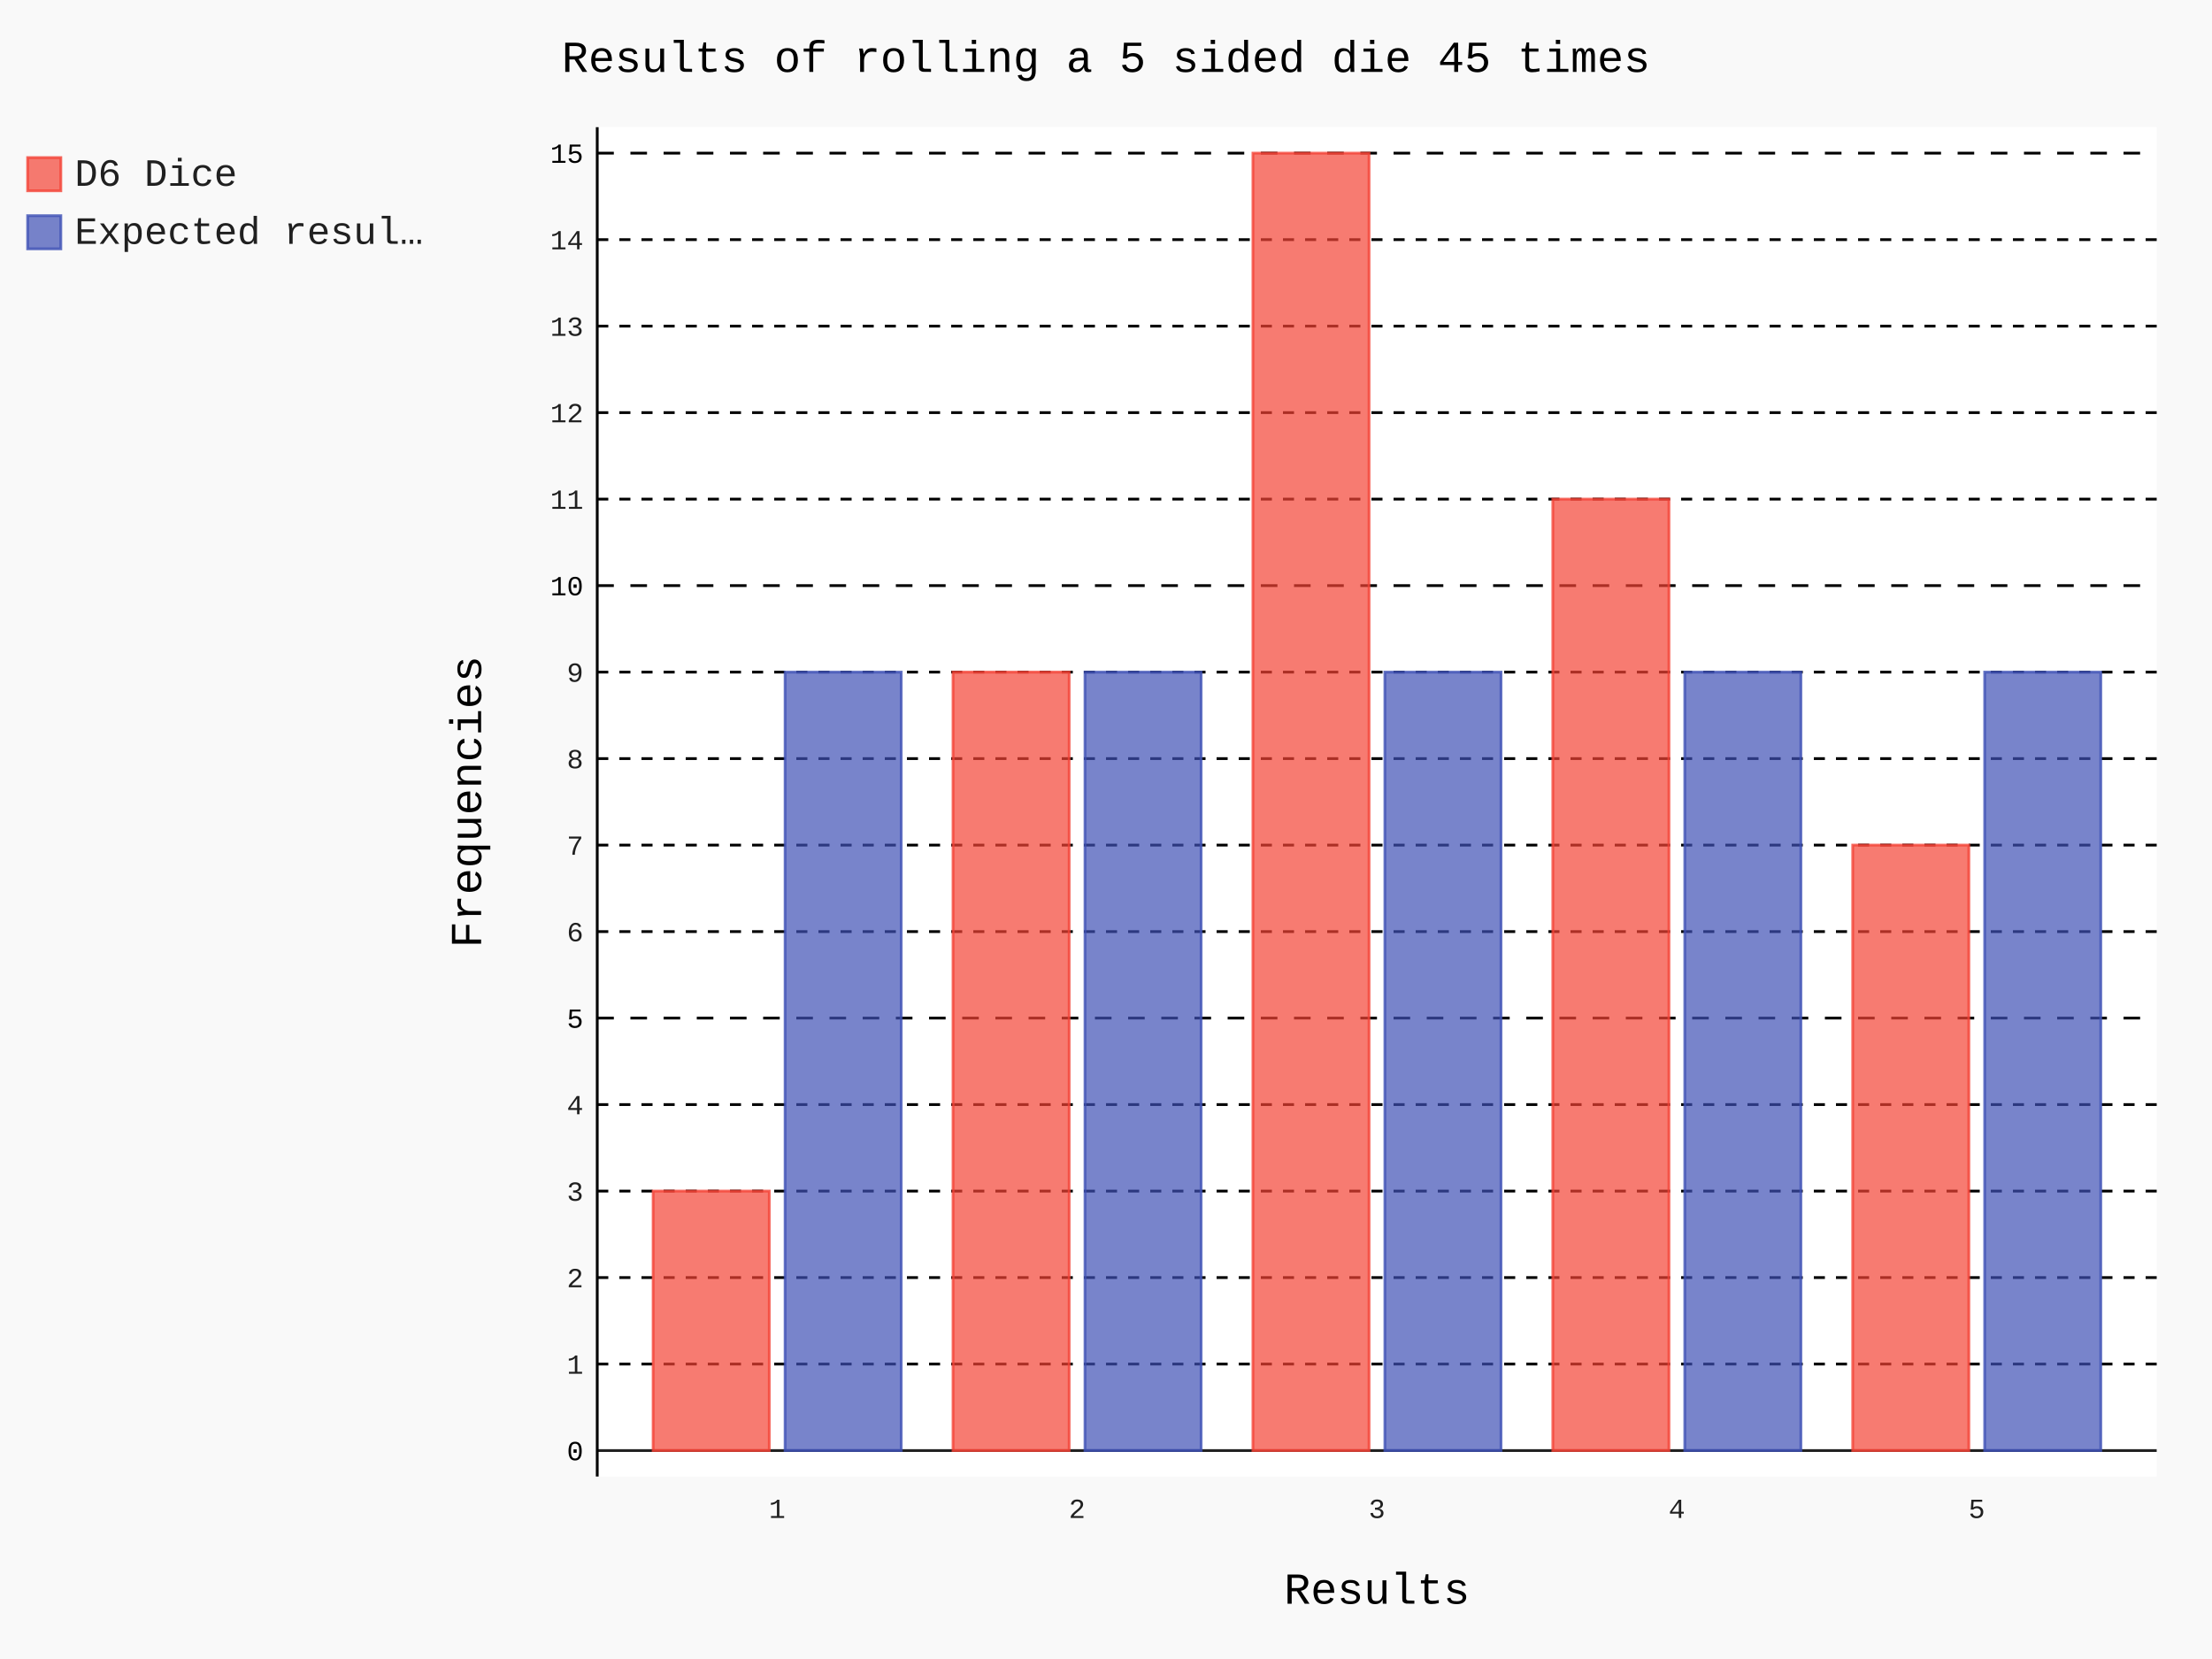
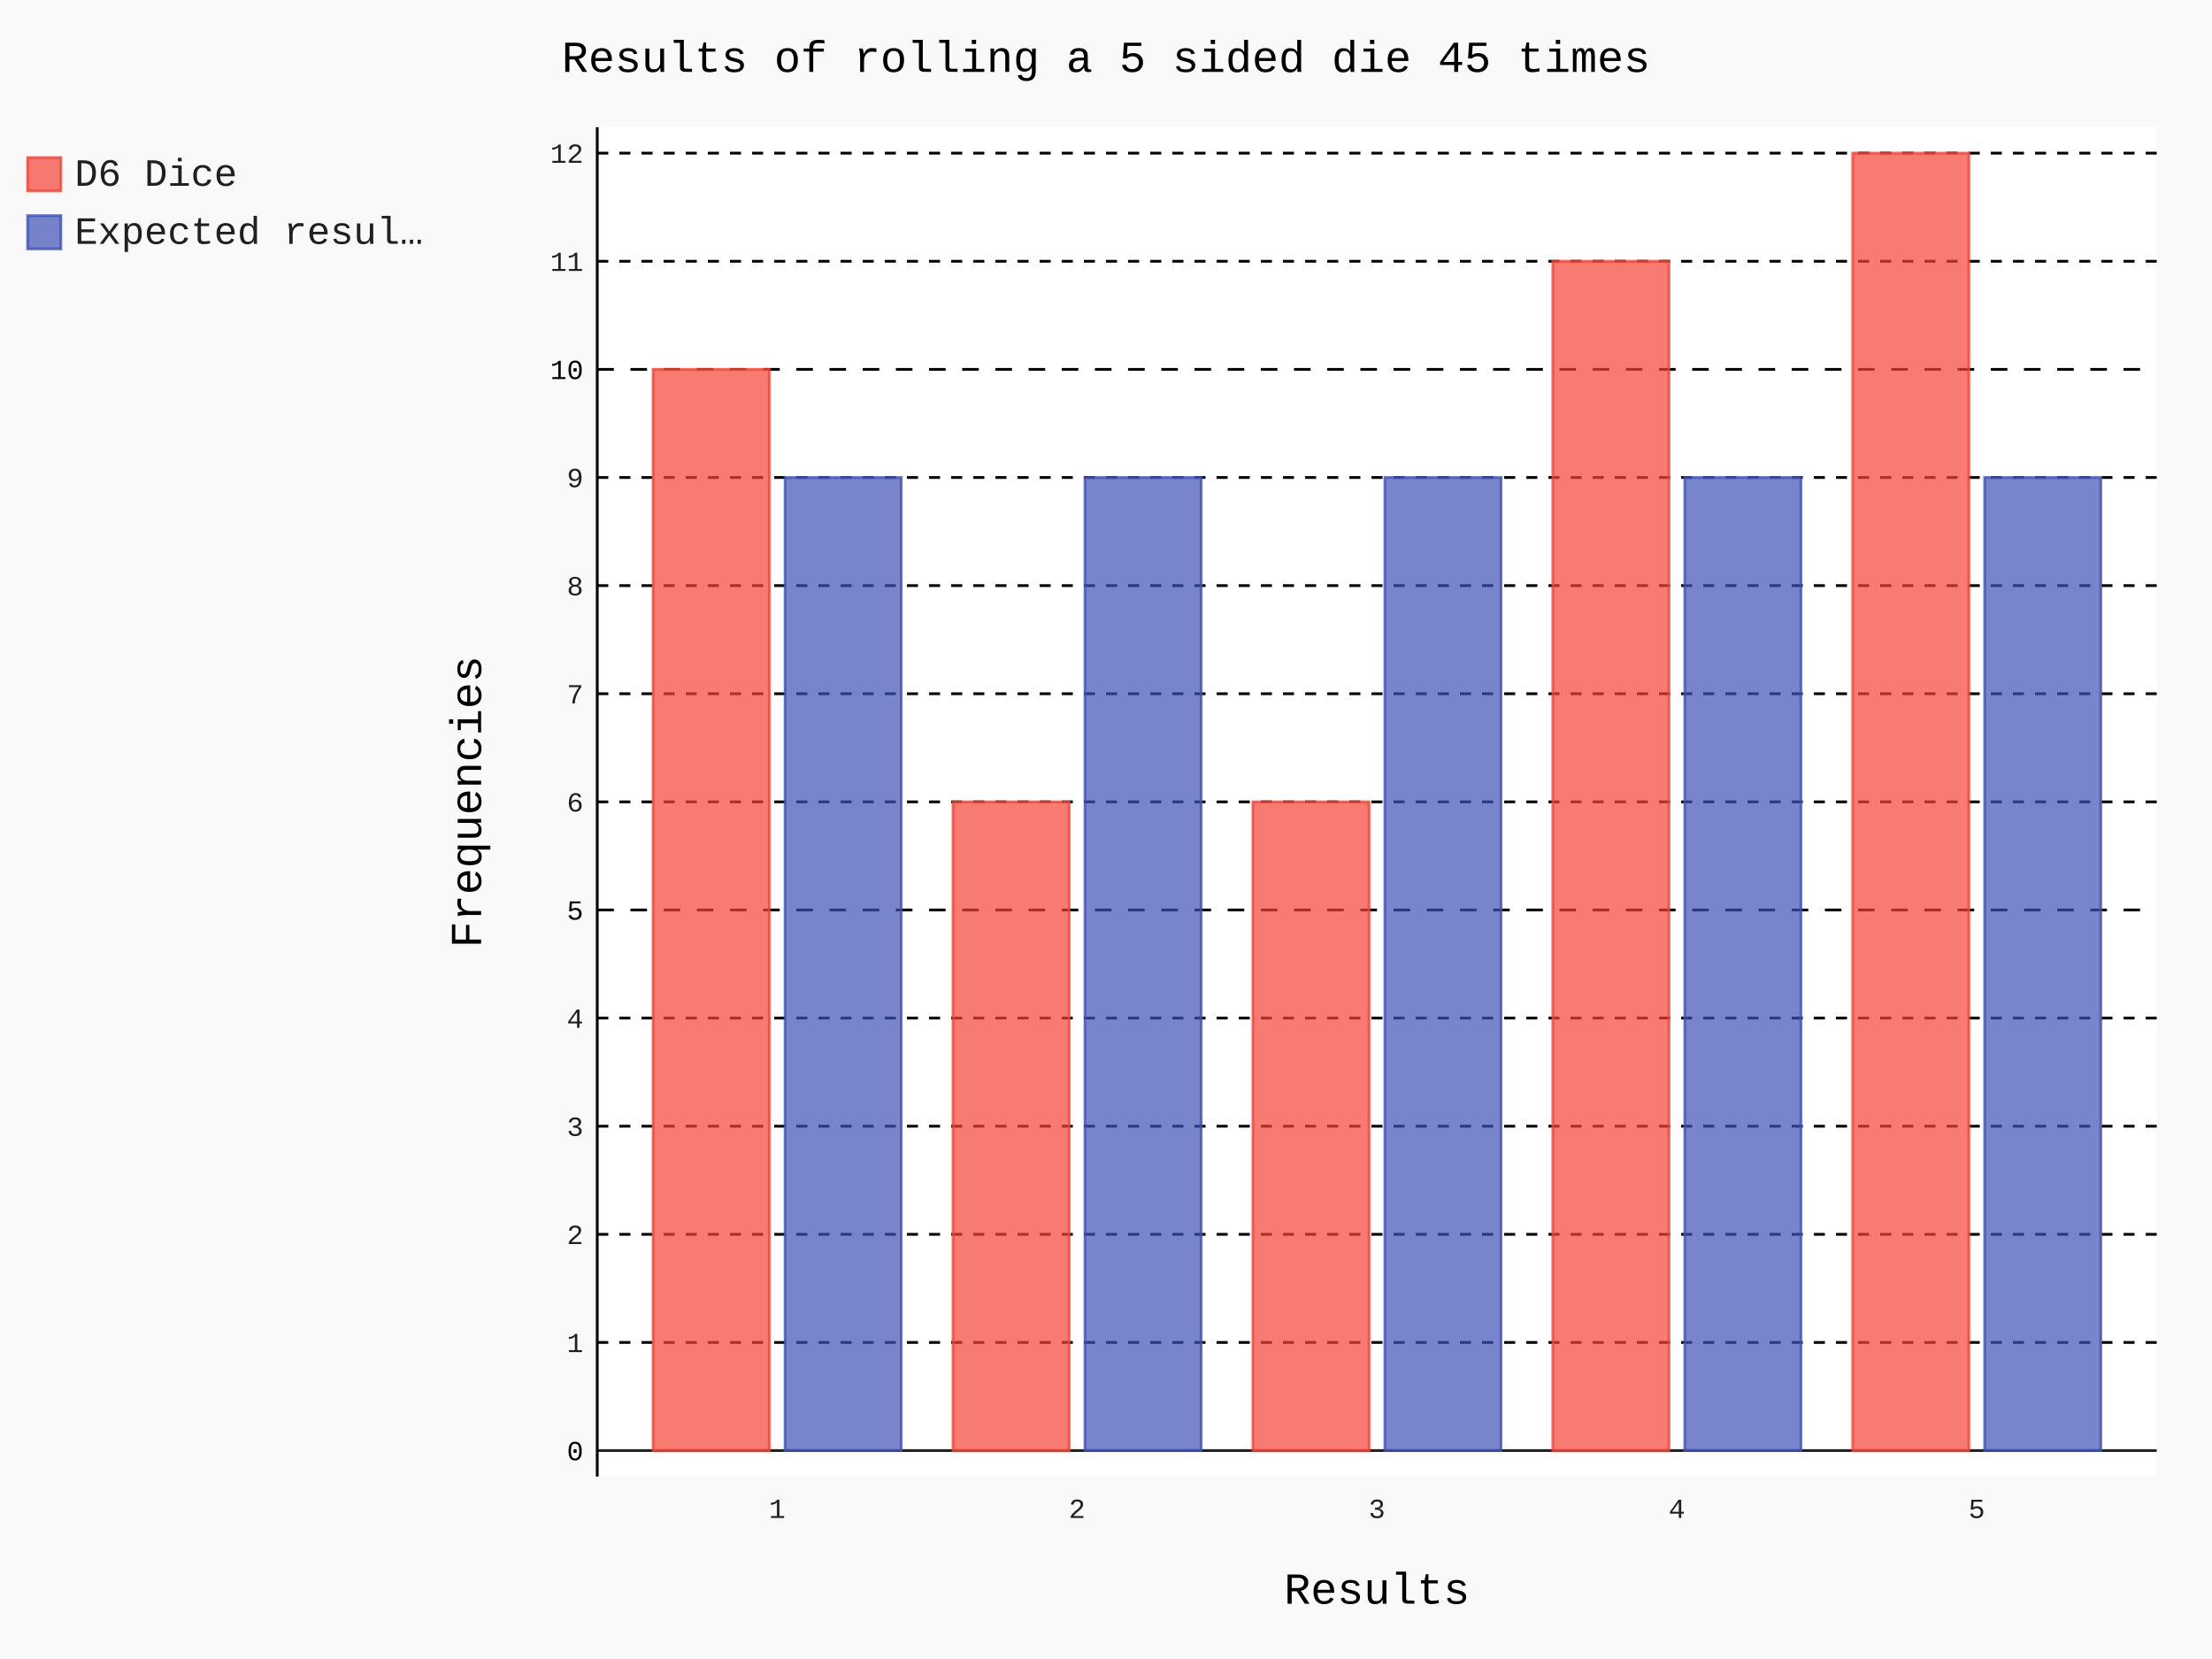
- <svg xmlns="http://www.w3.org/2000/svg" id="chart-0079b016-8a37-4aa7-b2a5-9658e56de6f5" class="pygal-chart" viewBox="0 0 800 600">
+ <svg xmlns="http://www.w3.org/2000/svg" id="chart-01bf57af-cae9-4e7c-bd90-3f4e850ba0f0" class="pygal-chart" viewBox="0 0 800 600">
  <defs>
-     <style type="text/css">#chart-0079b016-8a37-4aa7-b2a5-9658e56de6f5{-webkit-user-select:none;-webkit-font-smoothing:antialiased;font-family:Consolas,"Liberation Mono",Menlo,Courier,monospace}#chart-0079b016-8a37-4aa7-b2a5-9658e56de6f5 .title{font-family:Consolas,"Liberation Mono",Menlo,Courier,monospace;font-size:16px}#chart-0079b016-8a37-4aa7-b2a5-9658e56de6f5 .legends .legend text{font-family:Consolas,"Liberation Mono",Menlo,Courier,monospace;font-size:14px}#chart-0079b016-8a37-4aa7-b2a5-9658e56de6f5 .axis text{font-family:Consolas,"Liberation Mono",Menlo,Courier,monospace;font-size:10px}#chart-0079b016-8a37-4aa7-b2a5-9658e56de6f5 .axis text.major{font-family:Consolas,"Liberation Mono",Menlo,Courier,monospace;font-size:10px}#chart-0079b016-8a37-4aa7-b2a5-9658e56de6f5 .text-overlay text.value{font-family:Consolas,"Liberation Mono",Menlo,Courier,monospace;font-size:16px}#chart-0079b016-8a37-4aa7-b2a5-9658e56de6f5 .text-overlay text.label{font-family:Consolas,"Liberation Mono",Menlo,Courier,monospace;font-size:10px}#chart-0079b016-8a37-4aa7-b2a5-9658e56de6f5 .tooltip{font-family:Consolas,"Liberation Mono",Menlo,Courier,monospace;font-size:14px}#chart-0079b016-8a37-4aa7-b2a5-9658e56de6f5 text.no_data{font-family:Consolas,"Liberation Mono",Menlo,Courier,monospace;font-size:64px}
- #chart-0079b016-8a37-4aa7-b2a5-9658e56de6f5{background-color:rgba(249,249,249,1)}#chart-0079b016-8a37-4aa7-b2a5-9658e56de6f5 path,#chart-0079b016-8a37-4aa7-b2a5-9658e56de6f5 line,#chart-0079b016-8a37-4aa7-b2a5-9658e56de6f5 rect,#chart-0079b016-8a37-4aa7-b2a5-9658e56de6f5 circle{-webkit-transition:150ms;-moz-transition:150ms;transition:150ms}#chart-0079b016-8a37-4aa7-b2a5-9658e56de6f5 .graph &gt; .background{fill:rgba(249,249,249,1)}#chart-0079b016-8a37-4aa7-b2a5-9658e56de6f5 .plot &gt; .background{fill:rgba(255,255,255,1)}#chart-0079b016-8a37-4aa7-b2a5-9658e56de6f5 .graph{fill:rgba(0,0,0,.87)}#chart-0079b016-8a37-4aa7-b2a5-9658e56de6f5 text.no_data{fill:rgba(0,0,0,1)}#chart-0079b016-8a37-4aa7-b2a5-9658e56de6f5 .title{fill:rgba(0,0,0,1)}#chart-0079b016-8a37-4aa7-b2a5-9658e56de6f5 .legends .legend text{fill:rgba(0,0,0,.87)}#chart-0079b016-8a37-4aa7-b2a5-9658e56de6f5 .legends .legend:hover text{fill:rgba(0,0,0,1)}#chart-0079b016-8a37-4aa7-b2a5-9658e56de6f5 .axis .line{stroke:rgba(0,0,0,1)}#chart-0079b016-8a37-4aa7-b2a5-9658e56de6f5 .axis .guide.line{stroke:rgba(0,0,0,.54)}#chart-0079b016-8a37-4aa7-b2a5-9658e56de6f5 .axis .major.line{stroke:rgba(0,0,0,.87)}#chart-0079b016-8a37-4aa7-b2a5-9658e56de6f5 .axis text.major{fill:rgba(0,0,0,1)}#chart-0079b016-8a37-4aa7-b2a5-9658e56de6f5 .axis.y .guides:hover .guide.line,#chart-0079b016-8a37-4aa7-b2a5-9658e56de6f5 .line-graph .axis.x .guides:hover .guide.line,#chart-0079b016-8a37-4aa7-b2a5-9658e56de6f5 .stackedline-graph .axis.x .guides:hover .guide.line,#chart-0079b016-8a37-4aa7-b2a5-9658e56de6f5 .xy-graph .axis.x .guides:hover .guide.line{stroke:rgba(0,0,0,1)}#chart-0079b016-8a37-4aa7-b2a5-9658e56de6f5 .axis .guides:hover text{fill:rgba(0,0,0,1)}#chart-0079b016-8a37-4aa7-b2a5-9658e56de6f5 .reactive{fill-opacity:.7;stroke-opacity:.8;stroke-width:1}#chart-0079b016-8a37-4aa7-b2a5-9658e56de6f5 .ci{stroke:rgba(0,0,0,.87)}#chart-0079b016-8a37-4aa7-b2a5-9658e56de6f5 .reactive.active,#chart-0079b016-8a37-4aa7-b2a5-9658e56de6f5 .active .reactive{fill-opacity:.8;stroke-opacity:.9;stroke-width:4}#chart-0079b016-8a37-4aa7-b2a5-9658e56de6f5 .ci .reactive.active{stroke-width:1.5}#chart-0079b016-8a37-4aa7-b2a5-9658e56de6f5 .series text{fill:rgba(0,0,0,1)}#chart-0079b016-8a37-4aa7-b2a5-9658e56de6f5 .tooltip rect{fill:rgba(255,255,255,1);stroke:rgba(0,0,0,1);-webkit-transition:opacity 150ms;-moz-transition:opacity 150ms;transition:opacity 150ms}#chart-0079b016-8a37-4aa7-b2a5-9658e56de6f5 .tooltip .label{fill:rgba(0,0,0,.87)}#chart-0079b016-8a37-4aa7-b2a5-9658e56de6f5 .tooltip .label{fill:rgba(0,0,0,.87)}#chart-0079b016-8a37-4aa7-b2a5-9658e56de6f5 .tooltip .legend{font-size:.8em;fill:rgba(0,0,0,.54)}#chart-0079b016-8a37-4aa7-b2a5-9658e56de6f5 .tooltip .x_label{font-size:.6em;fill:rgba(0,0,0,1)}#chart-0079b016-8a37-4aa7-b2a5-9658e56de6f5 .tooltip .xlink{font-size:.5em;text-decoration:underline}#chart-0079b016-8a37-4aa7-b2a5-9658e56de6f5 .tooltip .value{font-size:1.5em}#chart-0079b016-8a37-4aa7-b2a5-9658e56de6f5 .bound{font-size:.5em}#chart-0079b016-8a37-4aa7-b2a5-9658e56de6f5 .max-value{font-size:.75em;fill:rgba(0,0,0,.54)}#chart-0079b016-8a37-4aa7-b2a5-9658e56de6f5 .map-element{fill:rgba(255,255,255,1);stroke:rgba(0,0,0,.54) !important}#chart-0079b016-8a37-4aa7-b2a5-9658e56de6f5 .map-element .reactive{fill-opacity:inherit;stroke-opacity:inherit}#chart-0079b016-8a37-4aa7-b2a5-9658e56de6f5 .color-0,#chart-0079b016-8a37-4aa7-b2a5-9658e56de6f5 .color-0 a:visited{stroke:#F44336;fill:#F44336}#chart-0079b016-8a37-4aa7-b2a5-9658e56de6f5 .color-1,#chart-0079b016-8a37-4aa7-b2a5-9658e56de6f5 .color-1 a:visited{stroke:#3F51B5;fill:#3F51B5}#chart-0079b016-8a37-4aa7-b2a5-9658e56de6f5 .text-overlay .color-0 text{fill:black}#chart-0079b016-8a37-4aa7-b2a5-9658e56de6f5 .text-overlay .color-1 text{fill:black}#chart-0079b016-8a37-4aa7-b2a5-9658e56de6f5 .series.serie-1{stroke-width:2}
- #chart-0079b016-8a37-4aa7-b2a5-9658e56de6f5 text.no_data{text-anchor:middle}#chart-0079b016-8a37-4aa7-b2a5-9658e56de6f5 .guide.line{fill:none}#chart-0079b016-8a37-4aa7-b2a5-9658e56de6f5 .centered{text-anchor:middle}#chart-0079b016-8a37-4aa7-b2a5-9658e56de6f5 .title{text-anchor:middle}#chart-0079b016-8a37-4aa7-b2a5-9658e56de6f5 .legends .legend text{fill-opacity:1}#chart-0079b016-8a37-4aa7-b2a5-9658e56de6f5 .axis.x text{text-anchor:middle}#chart-0079b016-8a37-4aa7-b2a5-9658e56de6f5 .axis.x:not(.web) text[transform]{text-anchor:start}#chart-0079b016-8a37-4aa7-b2a5-9658e56de6f5 .axis.x:not(.web) text[transform].backwards{text-anchor:end}#chart-0079b016-8a37-4aa7-b2a5-9658e56de6f5 .axis.y text{text-anchor:end}#chart-0079b016-8a37-4aa7-b2a5-9658e56de6f5 .axis.y text[transform].backwards{text-anchor:start}#chart-0079b016-8a37-4aa7-b2a5-9658e56de6f5 .axis.y2 text{text-anchor:start}#chart-0079b016-8a37-4aa7-b2a5-9658e56de6f5 .axis.y2 text[transform].backwards{text-anchor:end}#chart-0079b016-8a37-4aa7-b2a5-9658e56de6f5 .axis .guide.line{stroke-dasharray:4,4;stroke:black}#chart-0079b016-8a37-4aa7-b2a5-9658e56de6f5 .axis .major.guide.line{stroke-dasharray:6,6;stroke:black}#chart-0079b016-8a37-4aa7-b2a5-9658e56de6f5 .horizontal .axis.y .guide.line,#chart-0079b016-8a37-4aa7-b2a5-9658e56de6f5 .horizontal .axis.y2 .guide.line,#chart-0079b016-8a37-4aa7-b2a5-9658e56de6f5 .vertical .axis.x .guide.line{opacity:0}#chart-0079b016-8a37-4aa7-b2a5-9658e56de6f5 .horizontal .axis.always_show .guide.line,#chart-0079b016-8a37-4aa7-b2a5-9658e56de6f5 .vertical .axis.always_show .guide.line{opacity:1 !important}#chart-0079b016-8a37-4aa7-b2a5-9658e56de6f5 .axis.y .guides:hover .guide.line,#chart-0079b016-8a37-4aa7-b2a5-9658e56de6f5 .axis.y2 .guides:hover .guide.line,#chart-0079b016-8a37-4aa7-b2a5-9658e56de6f5 .axis.x .guides:hover .guide.line{opacity:1}#chart-0079b016-8a37-4aa7-b2a5-9658e56de6f5 .axis .guides:hover text{opacity:1}#chart-0079b016-8a37-4aa7-b2a5-9658e56de6f5 .nofill{fill:none}#chart-0079b016-8a37-4aa7-b2a5-9658e56de6f5 .subtle-fill{fill-opacity:.2}#chart-0079b016-8a37-4aa7-b2a5-9658e56de6f5 .dot{stroke-width:1px;fill-opacity:1;stroke-opacity:1}#chart-0079b016-8a37-4aa7-b2a5-9658e56de6f5 .dot.active{stroke-width:5px}#chart-0079b016-8a37-4aa7-b2a5-9658e56de6f5 .dot.negative{fill:transparent}#chart-0079b016-8a37-4aa7-b2a5-9658e56de6f5 text,#chart-0079b016-8a37-4aa7-b2a5-9658e56de6f5 tspan{stroke:none !important}#chart-0079b016-8a37-4aa7-b2a5-9658e56de6f5 .series text.active{opacity:1}#chart-0079b016-8a37-4aa7-b2a5-9658e56de6f5 .tooltip rect{fill-opacity:.95;stroke-width:.5}#chart-0079b016-8a37-4aa7-b2a5-9658e56de6f5 .tooltip text{fill-opacity:1}#chart-0079b016-8a37-4aa7-b2a5-9658e56de6f5 .showable{visibility:hidden}#chart-0079b016-8a37-4aa7-b2a5-9658e56de6f5 .showable.shown{visibility:visible}#chart-0079b016-8a37-4aa7-b2a5-9658e56de6f5 .gauge-background{fill:rgba(229,229,229,1);stroke:none}#chart-0079b016-8a37-4aa7-b2a5-9658e56de6f5 .bg-lines{stroke:rgba(249,249,249,1);stroke-width:2px}</style>
+     <style type="text/css">#chart-01bf57af-cae9-4e7c-bd90-3f4e850ba0f0{-webkit-user-select:none;-webkit-font-smoothing:antialiased;font-family:Consolas,"Liberation Mono",Menlo,Courier,monospace}#chart-01bf57af-cae9-4e7c-bd90-3f4e850ba0f0 .title{font-family:Consolas,"Liberation Mono",Menlo,Courier,monospace;font-size:16px}#chart-01bf57af-cae9-4e7c-bd90-3f4e850ba0f0 .legends .legend text{font-family:Consolas,"Liberation Mono",Menlo,Courier,monospace;font-size:14px}#chart-01bf57af-cae9-4e7c-bd90-3f4e850ba0f0 .axis text{font-family:Consolas,"Liberation Mono",Menlo,Courier,monospace;font-size:10px}#chart-01bf57af-cae9-4e7c-bd90-3f4e850ba0f0 .axis text.major{font-family:Consolas,"Liberation Mono",Menlo,Courier,monospace;font-size:10px}#chart-01bf57af-cae9-4e7c-bd90-3f4e850ba0f0 .text-overlay text.value{font-family:Consolas,"Liberation Mono",Menlo,Courier,monospace;font-size:16px}#chart-01bf57af-cae9-4e7c-bd90-3f4e850ba0f0 .text-overlay text.label{font-family:Consolas,"Liberation Mono",Menlo,Courier,monospace;font-size:10px}#chart-01bf57af-cae9-4e7c-bd90-3f4e850ba0f0 .tooltip{font-family:Consolas,"Liberation Mono",Menlo,Courier,monospace;font-size:14px}#chart-01bf57af-cae9-4e7c-bd90-3f4e850ba0f0 text.no_data{font-family:Consolas,"Liberation Mono",Menlo,Courier,monospace;font-size:64px}
+ #chart-01bf57af-cae9-4e7c-bd90-3f4e850ba0f0{background-color:rgba(249,249,249,1)}#chart-01bf57af-cae9-4e7c-bd90-3f4e850ba0f0 path,#chart-01bf57af-cae9-4e7c-bd90-3f4e850ba0f0 line,#chart-01bf57af-cae9-4e7c-bd90-3f4e850ba0f0 rect,#chart-01bf57af-cae9-4e7c-bd90-3f4e850ba0f0 circle{-webkit-transition:150ms;-moz-transition:150ms;transition:150ms}#chart-01bf57af-cae9-4e7c-bd90-3f4e850ba0f0 .graph &gt; .background{fill:rgba(249,249,249,1)}#chart-01bf57af-cae9-4e7c-bd90-3f4e850ba0f0 .plot &gt; .background{fill:rgba(255,255,255,1)}#chart-01bf57af-cae9-4e7c-bd90-3f4e850ba0f0 .graph{fill:rgba(0,0,0,.87)}#chart-01bf57af-cae9-4e7c-bd90-3f4e850ba0f0 text.no_data{fill:rgba(0,0,0,1)}#chart-01bf57af-cae9-4e7c-bd90-3f4e850ba0f0 .title{fill:rgba(0,0,0,1)}#chart-01bf57af-cae9-4e7c-bd90-3f4e850ba0f0 .legends .legend text{fill:rgba(0,0,0,.87)}#chart-01bf57af-cae9-4e7c-bd90-3f4e850ba0f0 .legends .legend:hover text{fill:rgba(0,0,0,1)}#chart-01bf57af-cae9-4e7c-bd90-3f4e850ba0f0 .axis .line{stroke:rgba(0,0,0,1)}#chart-01bf57af-cae9-4e7c-bd90-3f4e850ba0f0 .axis .guide.line{stroke:rgba(0,0,0,.54)}#chart-01bf57af-cae9-4e7c-bd90-3f4e850ba0f0 .axis .major.line{stroke:rgba(0,0,0,.87)}#chart-01bf57af-cae9-4e7c-bd90-3f4e850ba0f0 .axis text.major{fill:rgba(0,0,0,1)}#chart-01bf57af-cae9-4e7c-bd90-3f4e850ba0f0 .axis.y .guides:hover .guide.line,#chart-01bf57af-cae9-4e7c-bd90-3f4e850ba0f0 .line-graph .axis.x .guides:hover .guide.line,#chart-01bf57af-cae9-4e7c-bd90-3f4e850ba0f0 .stackedline-graph .axis.x .guides:hover .guide.line,#chart-01bf57af-cae9-4e7c-bd90-3f4e850ba0f0 .xy-graph .axis.x .guides:hover .guide.line{stroke:rgba(0,0,0,1)}#chart-01bf57af-cae9-4e7c-bd90-3f4e850ba0f0 .axis .guides:hover text{fill:rgba(0,0,0,1)}#chart-01bf57af-cae9-4e7c-bd90-3f4e850ba0f0 .reactive{fill-opacity:.7;stroke-opacity:.8;stroke-width:1}#chart-01bf57af-cae9-4e7c-bd90-3f4e850ba0f0 .ci{stroke:rgba(0,0,0,.87)}#chart-01bf57af-cae9-4e7c-bd90-3f4e850ba0f0 .reactive.active,#chart-01bf57af-cae9-4e7c-bd90-3f4e850ba0f0 .active .reactive{fill-opacity:.8;stroke-opacity:.9;stroke-width:4}#chart-01bf57af-cae9-4e7c-bd90-3f4e850ba0f0 .ci .reactive.active{stroke-width:1.5}#chart-01bf57af-cae9-4e7c-bd90-3f4e850ba0f0 .series text{fill:rgba(0,0,0,1)}#chart-01bf57af-cae9-4e7c-bd90-3f4e850ba0f0 .tooltip rect{fill:rgba(255,255,255,1);stroke:rgba(0,0,0,1);-webkit-transition:opacity 150ms;-moz-transition:opacity 150ms;transition:opacity 150ms}#chart-01bf57af-cae9-4e7c-bd90-3f4e850ba0f0 .tooltip .label{fill:rgba(0,0,0,.87)}#chart-01bf57af-cae9-4e7c-bd90-3f4e850ba0f0 .tooltip .label{fill:rgba(0,0,0,.87)}#chart-01bf57af-cae9-4e7c-bd90-3f4e850ba0f0 .tooltip .legend{font-size:.8em;fill:rgba(0,0,0,.54)}#chart-01bf57af-cae9-4e7c-bd90-3f4e850ba0f0 .tooltip .x_label{font-size:.6em;fill:rgba(0,0,0,1)}#chart-01bf57af-cae9-4e7c-bd90-3f4e850ba0f0 .tooltip .xlink{font-size:.5em;text-decoration:underline}#chart-01bf57af-cae9-4e7c-bd90-3f4e850ba0f0 .tooltip .value{font-size:1.5em}#chart-01bf57af-cae9-4e7c-bd90-3f4e850ba0f0 .bound{font-size:.5em}#chart-01bf57af-cae9-4e7c-bd90-3f4e850ba0f0 .max-value{font-size:.75em;fill:rgba(0,0,0,.54)}#chart-01bf57af-cae9-4e7c-bd90-3f4e850ba0f0 .map-element{fill:rgba(255,255,255,1);stroke:rgba(0,0,0,.54) !important}#chart-01bf57af-cae9-4e7c-bd90-3f4e850ba0f0 .map-element .reactive{fill-opacity:inherit;stroke-opacity:inherit}#chart-01bf57af-cae9-4e7c-bd90-3f4e850ba0f0 .color-0,#chart-01bf57af-cae9-4e7c-bd90-3f4e850ba0f0 .color-0 a:visited{stroke:#F44336;fill:#F44336}#chart-01bf57af-cae9-4e7c-bd90-3f4e850ba0f0 .color-1,#chart-01bf57af-cae9-4e7c-bd90-3f4e850ba0f0 .color-1 a:visited{stroke:#3F51B5;fill:#3F51B5}#chart-01bf57af-cae9-4e7c-bd90-3f4e850ba0f0 .text-overlay .color-0 text{fill:black}#chart-01bf57af-cae9-4e7c-bd90-3f4e850ba0f0 .text-overlay .color-1 text{fill:black}#chart-01bf57af-cae9-4e7c-bd90-3f4e850ba0f0 .series.serie-1{stroke-width:2}
+ #chart-01bf57af-cae9-4e7c-bd90-3f4e850ba0f0 text.no_data{text-anchor:middle}#chart-01bf57af-cae9-4e7c-bd90-3f4e850ba0f0 .guide.line{fill:none}#chart-01bf57af-cae9-4e7c-bd90-3f4e850ba0f0 .centered{text-anchor:middle}#chart-01bf57af-cae9-4e7c-bd90-3f4e850ba0f0 .title{text-anchor:middle}#chart-01bf57af-cae9-4e7c-bd90-3f4e850ba0f0 .legends .legend text{fill-opacity:1}#chart-01bf57af-cae9-4e7c-bd90-3f4e850ba0f0 .axis.x text{text-anchor:middle}#chart-01bf57af-cae9-4e7c-bd90-3f4e850ba0f0 .axis.x:not(.web) text[transform]{text-anchor:start}#chart-01bf57af-cae9-4e7c-bd90-3f4e850ba0f0 .axis.x:not(.web) text[transform].backwards{text-anchor:end}#chart-01bf57af-cae9-4e7c-bd90-3f4e850ba0f0 .axis.y text{text-anchor:end}#chart-01bf57af-cae9-4e7c-bd90-3f4e850ba0f0 .axis.y text[transform].backwards{text-anchor:start}#chart-01bf57af-cae9-4e7c-bd90-3f4e850ba0f0 .axis.y2 text{text-anchor:start}#chart-01bf57af-cae9-4e7c-bd90-3f4e850ba0f0 .axis.y2 text[transform].backwards{text-anchor:end}#chart-01bf57af-cae9-4e7c-bd90-3f4e850ba0f0 .axis .guide.line{stroke-dasharray:4,4;stroke:black}#chart-01bf57af-cae9-4e7c-bd90-3f4e850ba0f0 .axis .major.guide.line{stroke-dasharray:6,6;stroke:black}#chart-01bf57af-cae9-4e7c-bd90-3f4e850ba0f0 .horizontal .axis.y .guide.line,#chart-01bf57af-cae9-4e7c-bd90-3f4e850ba0f0 .horizontal .axis.y2 .guide.line,#chart-01bf57af-cae9-4e7c-bd90-3f4e850ba0f0 .vertical .axis.x .guide.line{opacity:0}#chart-01bf57af-cae9-4e7c-bd90-3f4e850ba0f0 .horizontal .axis.always_show .guide.line,#chart-01bf57af-cae9-4e7c-bd90-3f4e850ba0f0 .vertical .axis.always_show .guide.line{opacity:1 !important}#chart-01bf57af-cae9-4e7c-bd90-3f4e850ba0f0 .axis.y .guides:hover .guide.line,#chart-01bf57af-cae9-4e7c-bd90-3f4e850ba0f0 .axis.y2 .guides:hover .guide.line,#chart-01bf57af-cae9-4e7c-bd90-3f4e850ba0f0 .axis.x .guides:hover .guide.line{opacity:1}#chart-01bf57af-cae9-4e7c-bd90-3f4e850ba0f0 .axis .guides:hover text{opacity:1}#chart-01bf57af-cae9-4e7c-bd90-3f4e850ba0f0 .nofill{fill:none}#chart-01bf57af-cae9-4e7c-bd90-3f4e850ba0f0 .subtle-fill{fill-opacity:.2}#chart-01bf57af-cae9-4e7c-bd90-3f4e850ba0f0 .dot{stroke-width:1px;fill-opacity:1;stroke-opacity:1}#chart-01bf57af-cae9-4e7c-bd90-3f4e850ba0f0 .dot.active{stroke-width:5px}#chart-01bf57af-cae9-4e7c-bd90-3f4e850ba0f0 .dot.negative{fill:transparent}#chart-01bf57af-cae9-4e7c-bd90-3f4e850ba0f0 text,#chart-01bf57af-cae9-4e7c-bd90-3f4e850ba0f0 tspan{stroke:none !important}#chart-01bf57af-cae9-4e7c-bd90-3f4e850ba0f0 .series text.active{opacity:1}#chart-01bf57af-cae9-4e7c-bd90-3f4e850ba0f0 .tooltip rect{fill-opacity:.95;stroke-width:.5}#chart-01bf57af-cae9-4e7c-bd90-3f4e850ba0f0 .tooltip text{fill-opacity:1}#chart-01bf57af-cae9-4e7c-bd90-3f4e850ba0f0 .showable{visibility:hidden}#chart-01bf57af-cae9-4e7c-bd90-3f4e850ba0f0 .showable.shown{visibility:visible}#chart-01bf57af-cae9-4e7c-bd90-3f4e850ba0f0 .gauge-background{fill:rgba(229,229,229,1);stroke:none}#chart-01bf57af-cae9-4e7c-bd90-3f4e850ba0f0 .bg-lines{stroke:rgba(249,249,249,1);stroke-width:2px}</style>
  </defs>
  <g class="graph bar-graph vertical">
    <rect x="0" y="0" width="800" height="600" class="background" />
    <g transform="translate(216, 46)" class="plot">
      <rect x="0" y="0" width="564.0" height="488" class="background" />
      <g class="axis y always_show">
        <g class="guides">
          <path d="M0 478.615 h564" class="axis major line" />
          <text x="-5" y="482.115" class="major">0</text>
        </g>
        <g class="guides">
-           <path d="M0 447.333 h564" class="guide line" />
-           <text x="-5" y="450.833" class="">1</text>
+           <path d="M0 439.513 h564" class="guide line" />
+           <text x="-5" y="443.013" class="">1</text>
        </g>
        <g class="guides">
-           <path d="M0 416.051 h564" class="guide line" />
-           <text x="-5" y="419.551" class="">2</text>
+           <path d="M0 400.41 h564" class="guide line" />
+           <text x="-5" y="403.91" class="">2</text>
        </g>
        <g class="guides">
-           <path d="M0 384.769 h564" class="guide line" />
-           <text x="-5" y="388.269" class="">3</text>
+           <path d="M0 361.308 h564" class="guide line" />
+           <text x="-5" y="364.808" class="">3</text>
        </g>
        <g class="guides">
-           <path d="M0 353.487 h564" class="guide line" />
-           <text x="-5" y="356.987" class="">4</text>
+           <path d="M0 322.205 h564" class="guide line" />
+           <text x="-5" y="325.705" class="">4</text>
        </g>
        <g class="guides">
-           <path d="M0 322.205 h564" class="major guide line" />
-           <text x="-5" y="325.705" class="major">5</text>
+           <path d="M0 283.103 h564" class="major guide line" />
+           <text x="-5" y="286.603" class="major">5</text>
        </g>
        <g class="guides">
-           <path d="M0 290.923 h564" class="guide line" />
-           <text x="-5" y="294.423" class="">6</text>
+           <path d="M0 244 h564" class="guide line" />
+           <text x="-5" y="247.5" class="">6</text>
        </g>
        <g class="guides">
-           <path d="M0 259.641 h564" class="guide line" />
-           <text x="-5" y="263.141" class="">7</text>
+           <path d="M0 204.897 h564" class="guide line" />
+           <text x="-5" y="208.397" class="">7</text>
        </g>
        <g class="guides">
-           <path d="M0 228.359 h564" class="guide line" />
-           <text x="-5" y="231.859" class="">8</text>
+           <path d="M0 165.795 h564" class="guide line" />
+           <text x="-5" y="169.295" class="">8</text>
        </g>
        <g class="guides">
-           <path d="M0 197.077 h564" class="guide line" />
-           <text x="-5" y="200.577" class="">9</text>
+           <path d="M0 126.692 h564" class="guide line" />
+           <text x="-5" y="130.192" class="">9</text>
        </g>
        <g class="guides">
-           <path d="M0 165.795 h564" class="major guide line" />
-           <text x="-5" y="169.295" class="major">10</text>
+           <path d="M0 87.59 h564" class="major guide line" />
+           <text x="-5" y="91.09" class="major">10</text>
        </g>
        <g class="guides">
-           <path d="M0 134.513 h564" class="guide line" />
-           <text x="-5" y="138.013" class="">11</text>
+           <path d="M0 48.487 h564" class="guide line" />
+           <text x="-5" y="51.987" class="">11</text>
        </g>
        <g class="guides">
-           <path d="M0 103.231 h564" class="guide line" />
-           <text x="-5" y="106.731" class="">12</text>
-         </g>
-         <g class="guides">
-           <path d="M0 71.949 h564" class="guide line" />
-           <text x="-5" y="75.449" class="">13</text>
-         </g>
-         <g class="guides">
-           <path d="M0 40.667 h564" class="guide line" />
-           <text x="-5" y="44.167" class="">14</text>
-         </g>
-         <g class="guides">
-           <path d="M0 9.385 h564" class="major guide line" />
-           <text x="-5" y="12.885" class="major">15</text>
+           <path d="M0 9.385 h564" class="guide line" />
+           <text x="-5" y="12.885" class="">12</text>
        </g>
      </g>
      <g class="axis x">
        <path d="M0 0 v488" class="line" />
        <g class="guides">
          <path d="M65.077 0 v488" class="guide line" />
          <text x="65.077" y="503.0" class="">1</text>
        </g>
        <g class="guides">
          <path d="M173.538 0 v488" class="guide line" />
          <text x="173.538" y="503.0" class="">2</text>
        </g>
        <g class="guides">
          <path d="M282 0 v488" class="guide line" />
          <text x="282.0" y="503.0" class="">3</text>
        </g>
        <g class="guides">
          <path d="M390.462 0 v488" class="guide line" />
          <text x="390.462" y="503.0" class="">4</text>
        </g>
        <g class="guides">
          <path d="M498.923 0 v488" class="guide line" />
          <text x="498.923" y="503.0" class="">5</text>
        </g>
      </g>
      <g class="series serie-0 color-0">
        <g class="bars">
          <g class="bar">
-             <rect x="20.217" y="384.769" rx="0" ry="0" width="41.996" height="93.846" class="rect reactive tooltip-trigger" />
+             <rect x="20.217" y="87.59" rx="0" ry="0" width="41.996" height="391.026" class="rect reactive tooltip-trigger" />
          </g>
          <g class="bar">
-             <rect x="128.679" y="197.077" rx="0" ry="0" width="41.996" height="281.538" class="rect reactive tooltip-trigger" />
+             <rect x="128.679" y="244" rx="0" ry="0" width="41.996" height="234.615" class="rect reactive tooltip-trigger" />
          </g>
          <g class="bar">
-             <rect x="237.14" y="9.385" rx="0" ry="0" width="41.996" height="469.231" class="rect reactive tooltip-trigger" />
+             <rect x="237.14" y="244" rx="0" ry="0" width="41.996" height="234.615" class="rect reactive tooltip-trigger" />
          </g>
          <g class="bar">
-             <rect x="345.602" y="134.513" rx="0" ry="0" width="41.996" height="344.103" class="rect reactive tooltip-trigger" />
+             <rect x="345.602" y="48.487" rx="0" ry="0" width="41.996" height="430.128" class="rect reactive tooltip-trigger" />
          </g>
          <g class="bar">
-             <rect x="454.063" y="259.641" rx="0" ry="0" width="41.996" height="218.974" class="rect reactive tooltip-trigger" />
+             <rect x="454.063" y="9.385" rx="0" ry="0" width="41.996" height="469.231" class="rect reactive tooltip-trigger" />
          </g>
        </g>
      </g>
      <g class="series serie-1 color-1">
        <g class="bars">
          <g class="bar">
-             <rect x="67.94" y="197.077" rx="0" ry="0" width="41.996" height="281.538" class="rect reactive tooltip-trigger" />
+             <rect x="67.94" y="126.692" rx="0" ry="0" width="41.996" height="351.923" class="rect reactive tooltip-trigger" />
          </g>
          <g class="bar">
-             <rect x="176.402" y="197.077" rx="0" ry="0" width="41.996" height="281.538" class="rect reactive tooltip-trigger" />
+             <rect x="176.402" y="126.692" rx="0" ry="0" width="41.996" height="351.923" class="rect reactive tooltip-trigger" />
          </g>
          <g class="bar">
-             <rect x="284.863" y="197.077" rx="0" ry="0" width="41.996" height="281.538" class="rect reactive tooltip-trigger" />
+             <rect x="284.863" y="126.692" rx="0" ry="0" width="41.996" height="351.923" class="rect reactive tooltip-trigger" />
          </g>
          <g class="bar">
-             <rect x="393.325" y="197.077" rx="0" ry="0" width="41.996" height="281.538" class="rect reactive tooltip-trigger" />
+             <rect x="393.325" y="126.692" rx="0" ry="0" width="41.996" height="351.923" class="rect reactive tooltip-trigger" />
          </g>
          <g class="bar">
-             <rect x="501.786" y="197.077" rx="0" ry="0" width="41.996" height="281.538" class="rect reactive tooltip-trigger" />
+             <rect x="501.786" y="126.692" rx="0" ry="0" width="41.996" height="351.923" class="rect reactive tooltip-trigger" />
          </g>
        </g>
      </g>
    </g>
    <g class="titles">
      <text x="400.0" y="26" class="title plot_title">Results of rolling a 5 sided die 45 times</text>
      <text x="498.0" y="580" class="title">Results</text>
      <text x="148.0" y="316.0" class="title" transform="rotate(-90 148 290)">Frequencies</text>
    </g>
    <g transform="translate(216, 46)" class="plot overlay">
      <g class="series serie-0 color-0" />
      <g class="series serie-1 color-1" />
    </g>
    <g transform="translate(216, 46)" class="plot text-overlay">
      <g class="series serie-0 color-0" />
      <g class="series serie-1 color-1" />
    </g>
    <g transform="translate(216, 46)" class="plot tooltip-overlay">
      <g transform="translate(0 0)" style="opacity: 0" class="tooltip">
        <rect rx="0" ry="0" width="0" height="0" class="tooltip-box" />
        <g class="text" />
      </g>
    </g>
    <g transform="translate(10, 56)" class="legends">
      <g id="activate-serie-0" class="legend reactive activate-serie">
        <rect x="0.0" y="1.0" width="12" height="12" class="color-0 reactive" />
        <text x="17.0" y="11.2">D6 Dice</text>
      </g>
      <g id="activate-serie-1" class="legend reactive activate-serie">
        <rect x="0.0" y="22.0" width="12" height="12" class="color-1 reactive" />
        <text x="17.0" y="32.2">Expected resul…</text>
      </g>
    </g>
    <g transform="translate(790, 56)" class="legends" />
  </g>
</svg>
